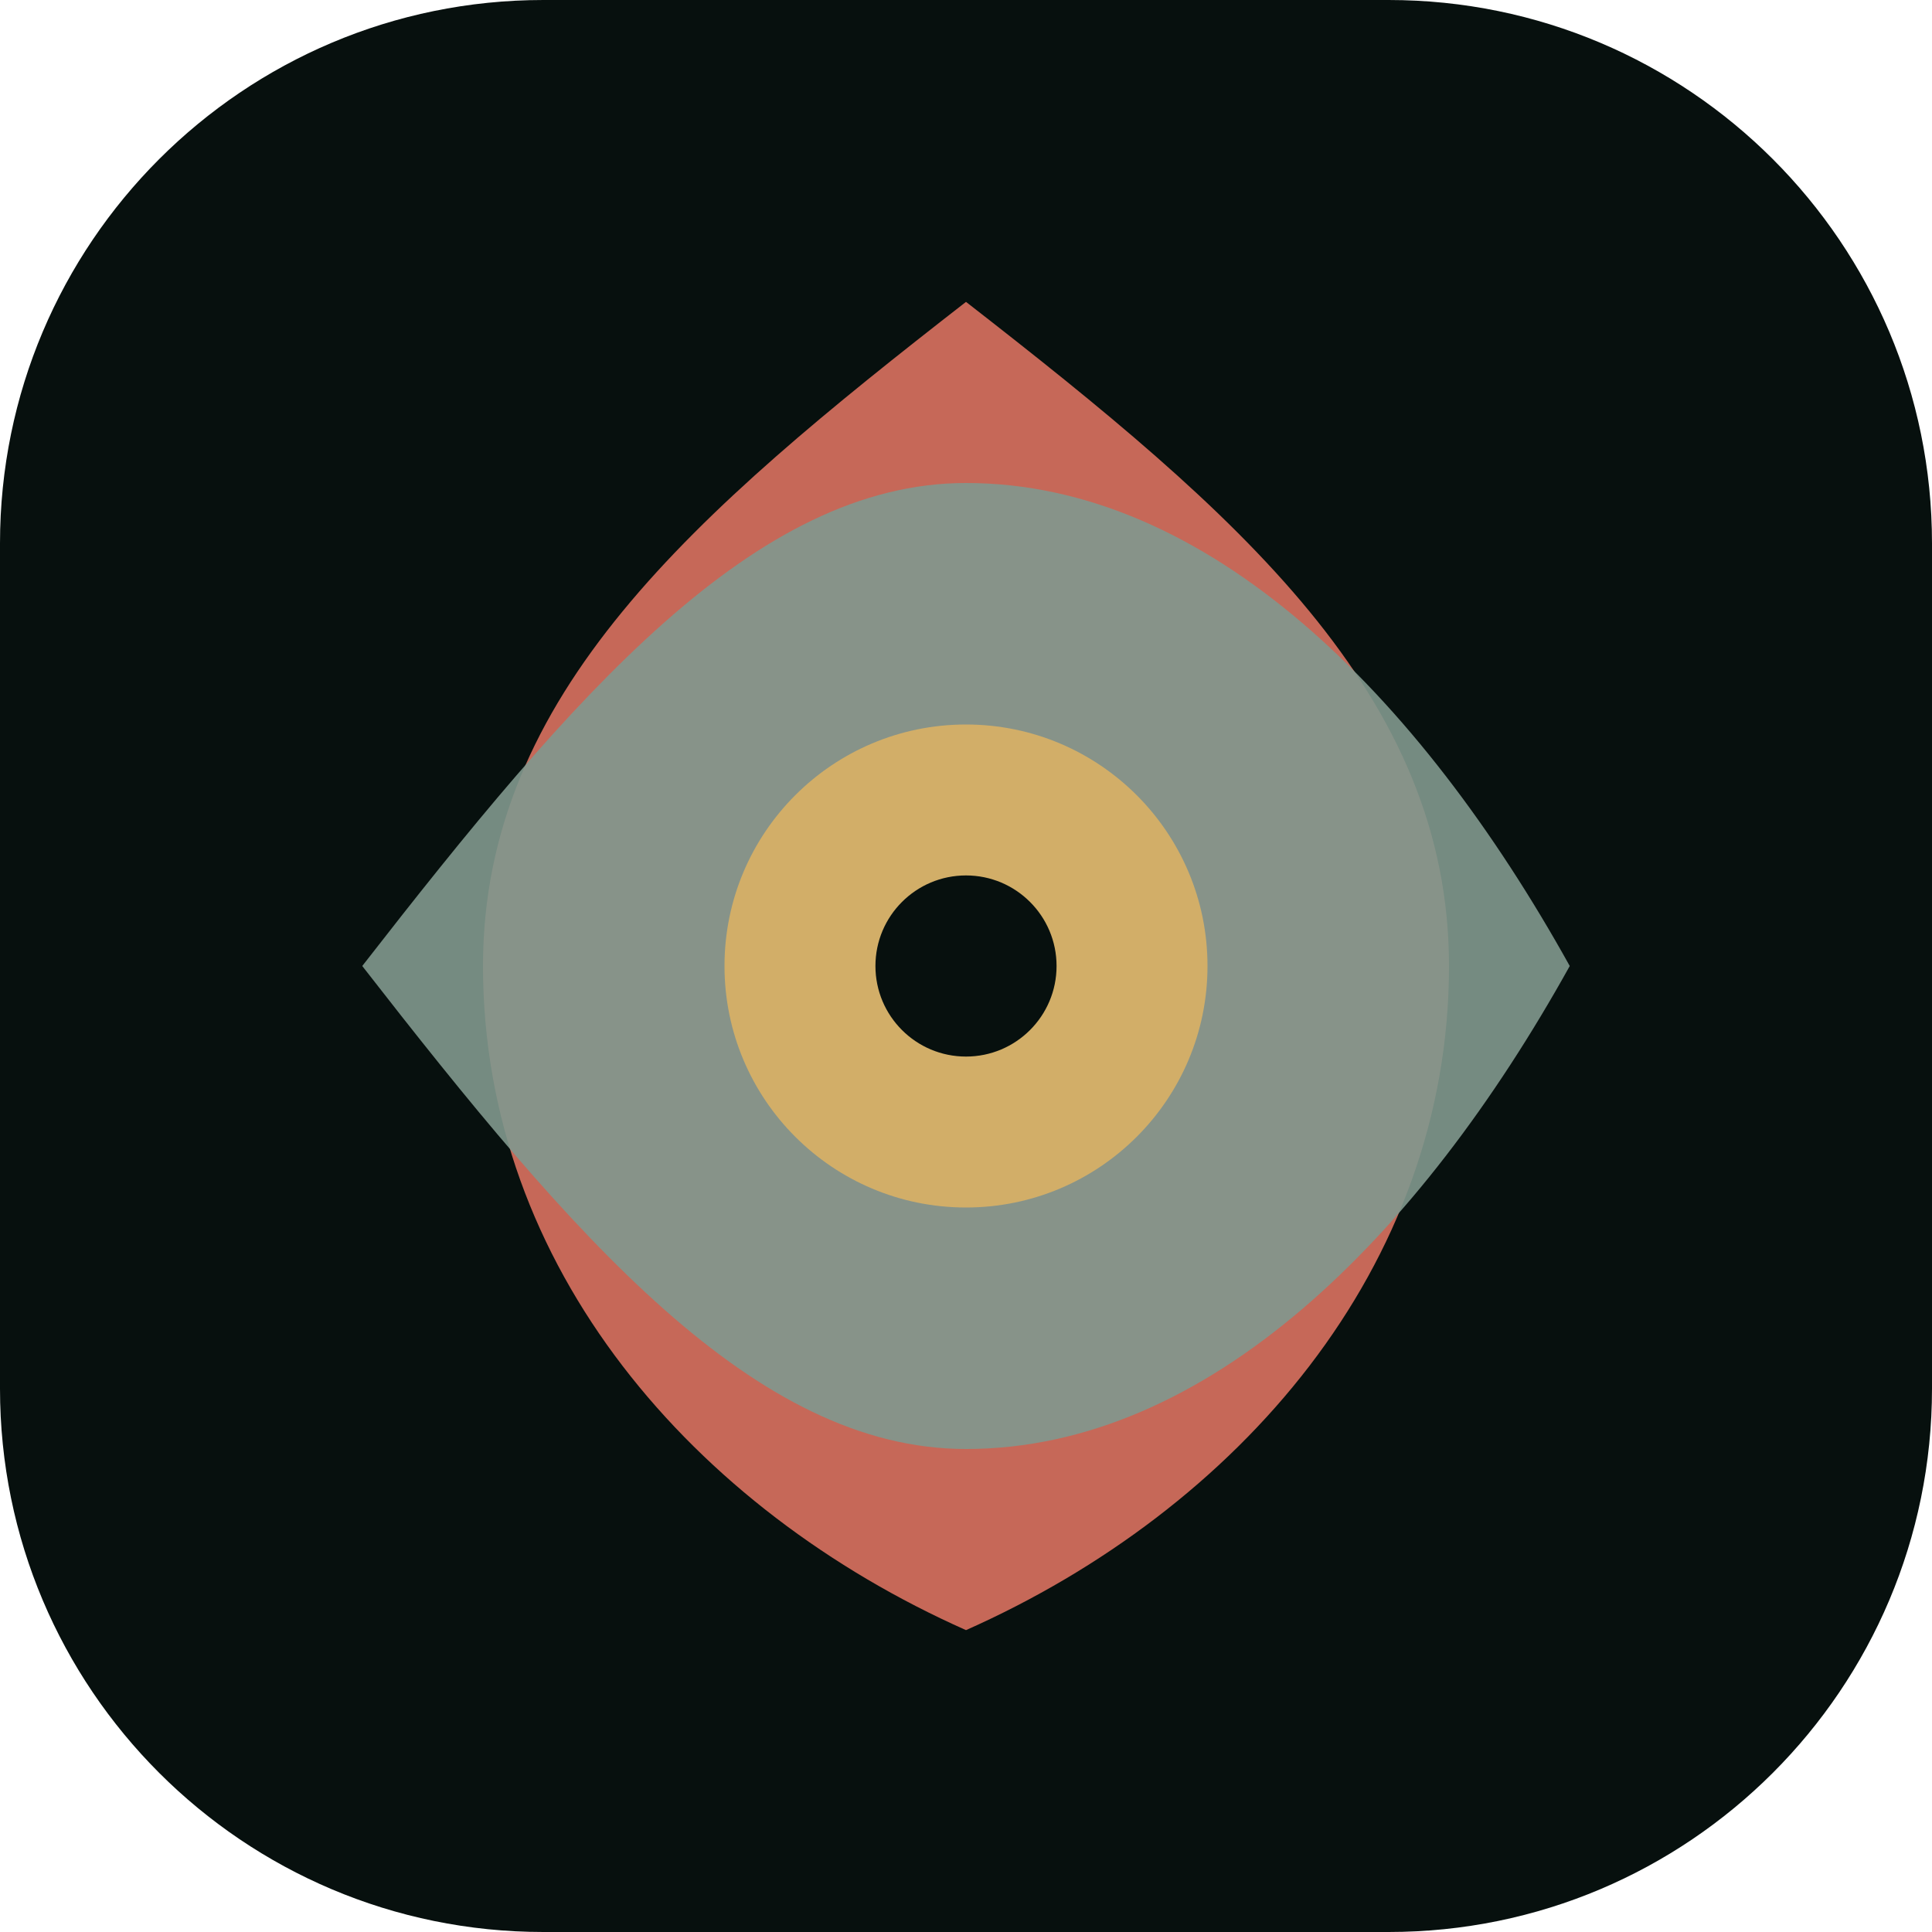
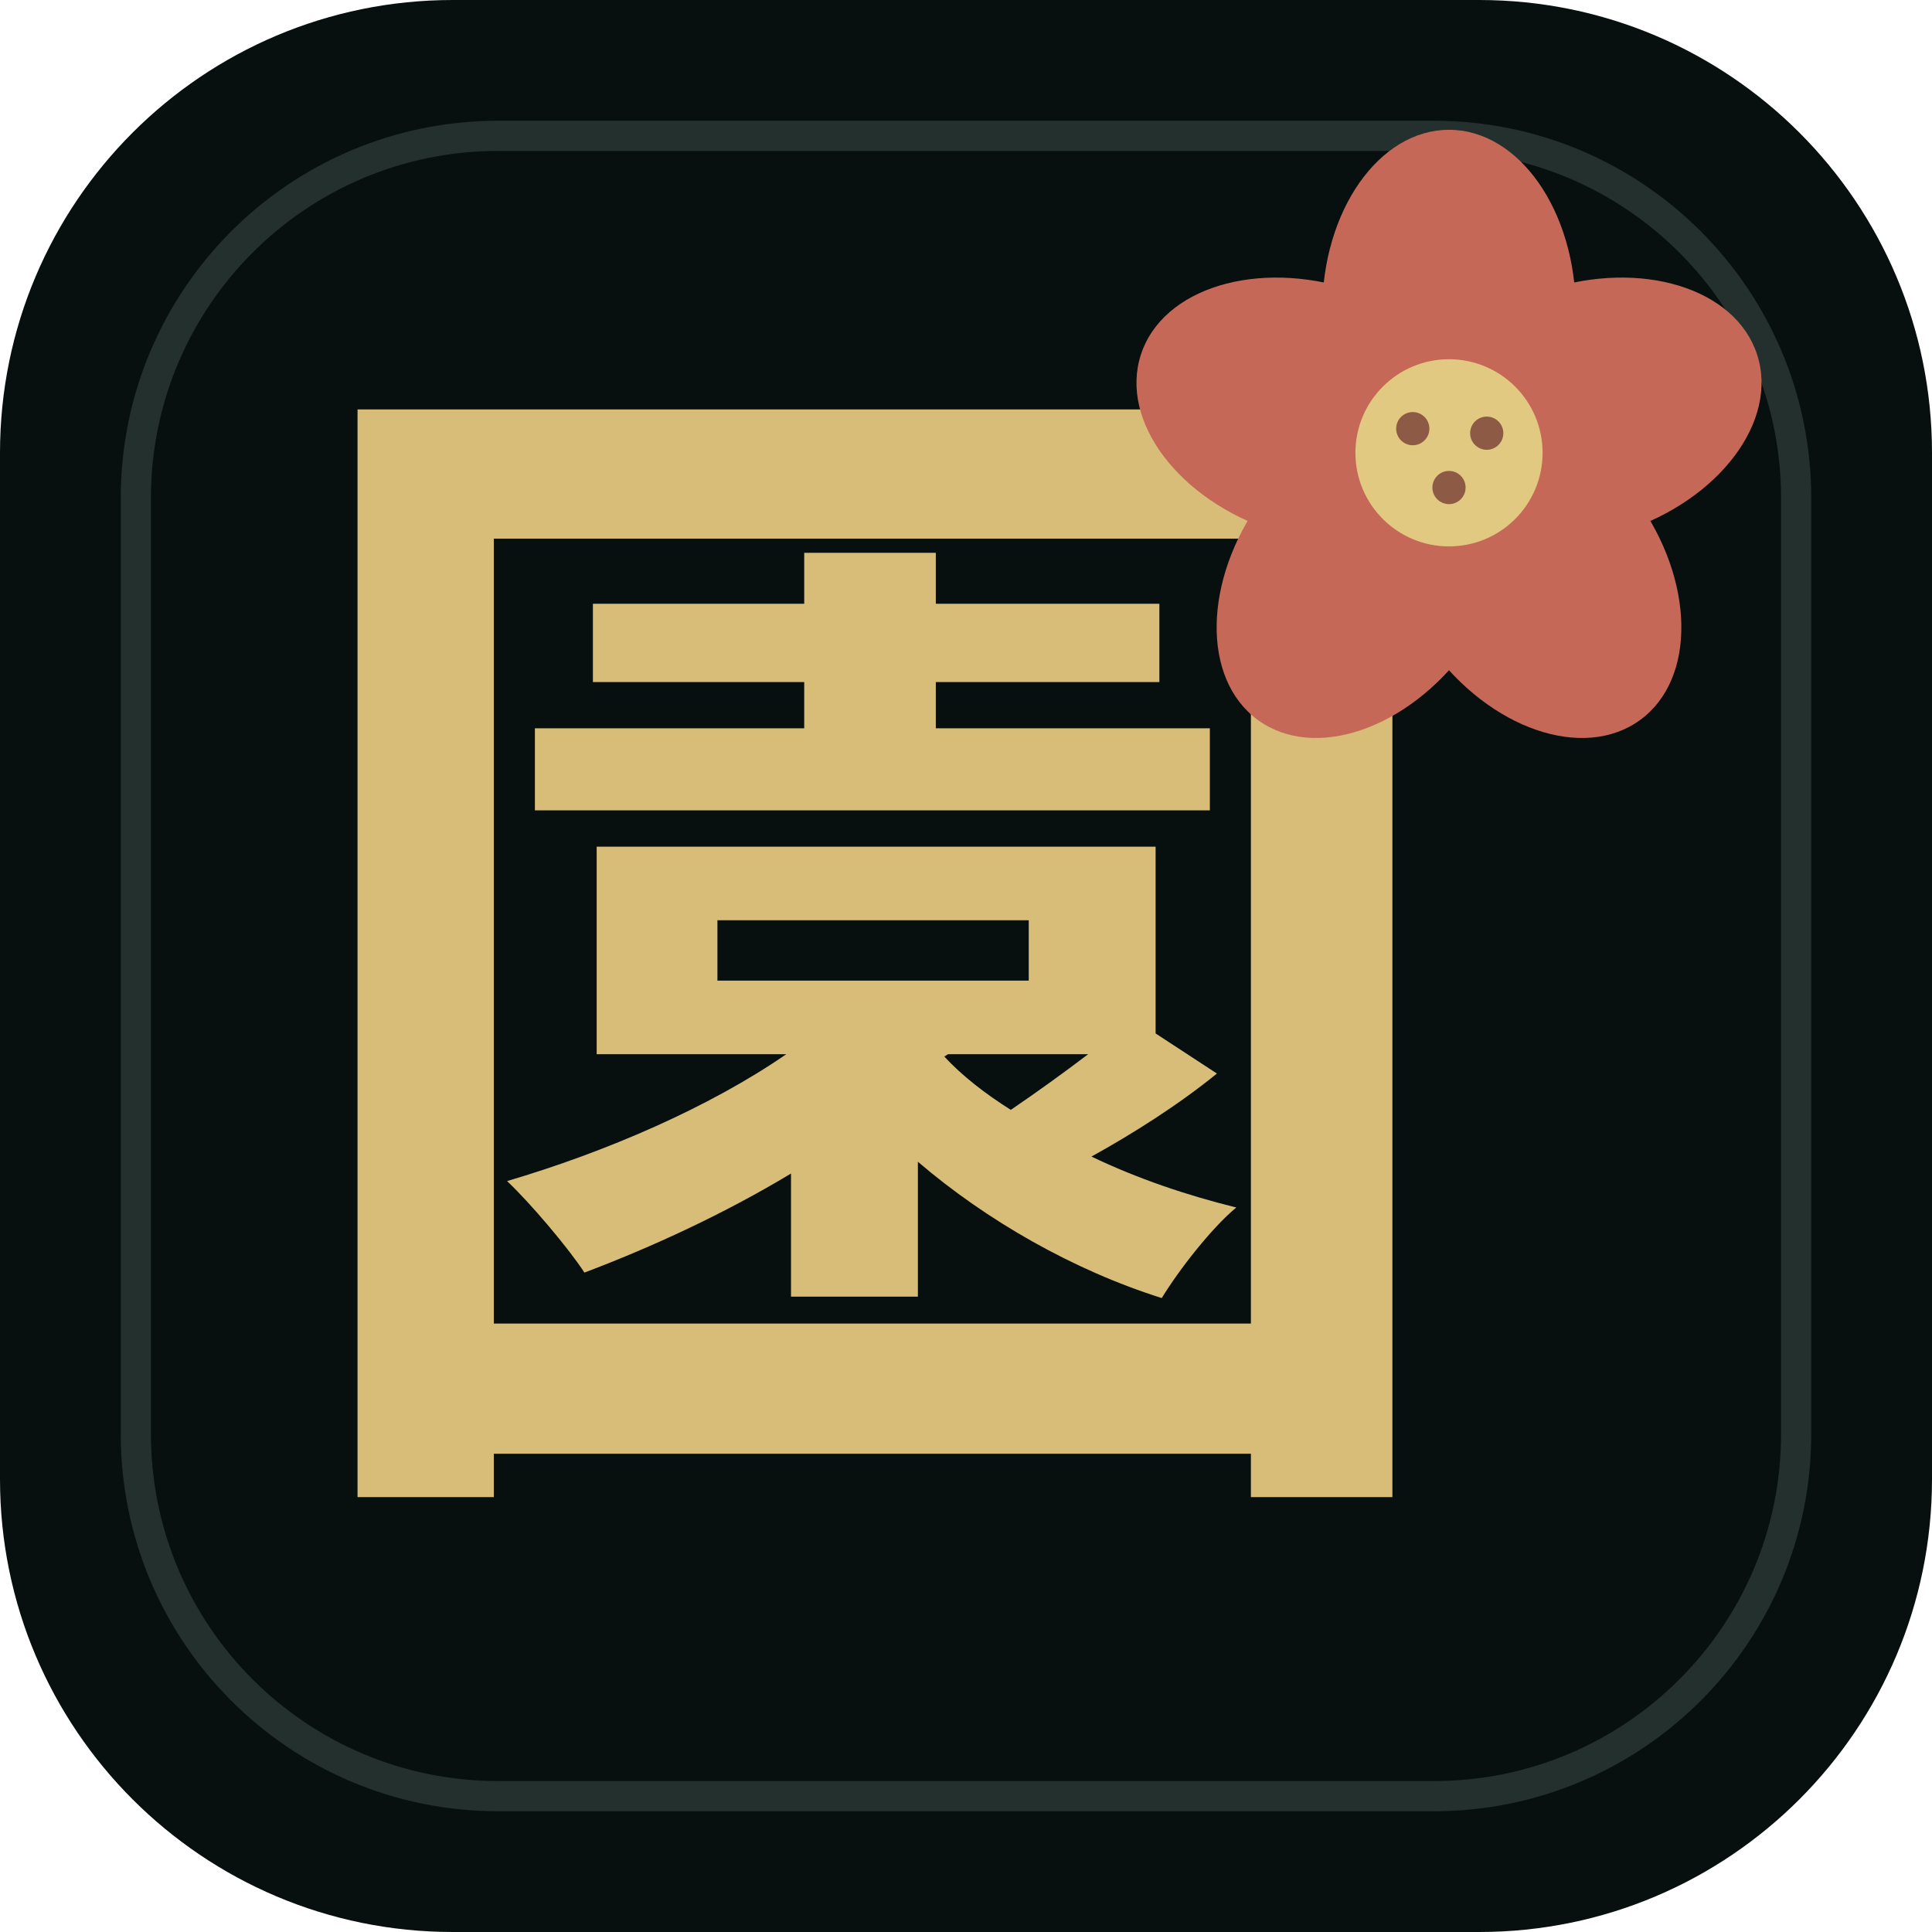
- <svg xmlns="http://www.w3.org/2000/svg" viewBox="0 0 64 64">
-   <rect width="64" height="64" rx="18" fill="#07100e" />
-   <path d="M32 10c9 7 16 13 16 22 0 10-7 18-16 22-9-4-16-12-16-22 0-9 7-15 16-22z" fill="#c66858" />
-   <path d="M12 32c7-9 13-16 20-16 8 0 15 7 20 16-5 9-12 16-20 16-7 0-13-7-20-16z" fill="#81988e" fill-opacity=".9" />
-   <circle cx="32" cy="32" r="8" fill="#d2ae68" />
-   <circle cx="32" cy="32" r="3" fill="#07100e" />
+ <svg xmlns="http://www.w3.org/2000/svg" viewBox="0 0 64 64" role="img" aria-label="量子游园：园字与牡丹">
+   <rect width="64" height="64" rx="15" fill="#07100e" />
+   <rect x="4.5" y="4.5" width="55" height="55" rx="12" fill="none" stroke="#81988e" stroke-opacity=".24" />
+   <text x="29" y="46" fill="#d7bd78" font-family="Songti SC,STSong,SimSun,serif" font-size="40" font-weight="600" text-anchor="middle">園</text>
+   <g transform="translate(48 15)">
+     <ellipse cx="0" cy="-4.7" rx="4.2" ry="6" fill="#c66858" />
+     <ellipse cx="4.5" cy="-1.4" rx="4.2" ry="6" fill="#c66858" transform="rotate(72 4.5 -1.4)" />
+     <ellipse cx="2.8" cy="4" rx="4.2" ry="6" fill="#c66858" transform="rotate(144 2.8 4)" />
+     <ellipse cx="-2.8" cy="4" rx="4.2" ry="6" fill="#c66858" transform="rotate(216 -2.8 4)" />
+     <ellipse cx="-4.5" cy="-1.4" rx="4.2" ry="6" fill="#c66858" transform="rotate(288 -4.5 -1.4)" />
+     <circle r="3.1" fill="#e2c982" />
+     <circle cx="-1.2" cy="-.8" r=".55" fill="#8d5a45" />
+     <circle cx="1.25" cy="-.65" r=".55" fill="#8d5a45" />
+     <circle cx="0" cy="1.15" r=".55" fill="#8d5a45" />
+   </g>
</svg>
